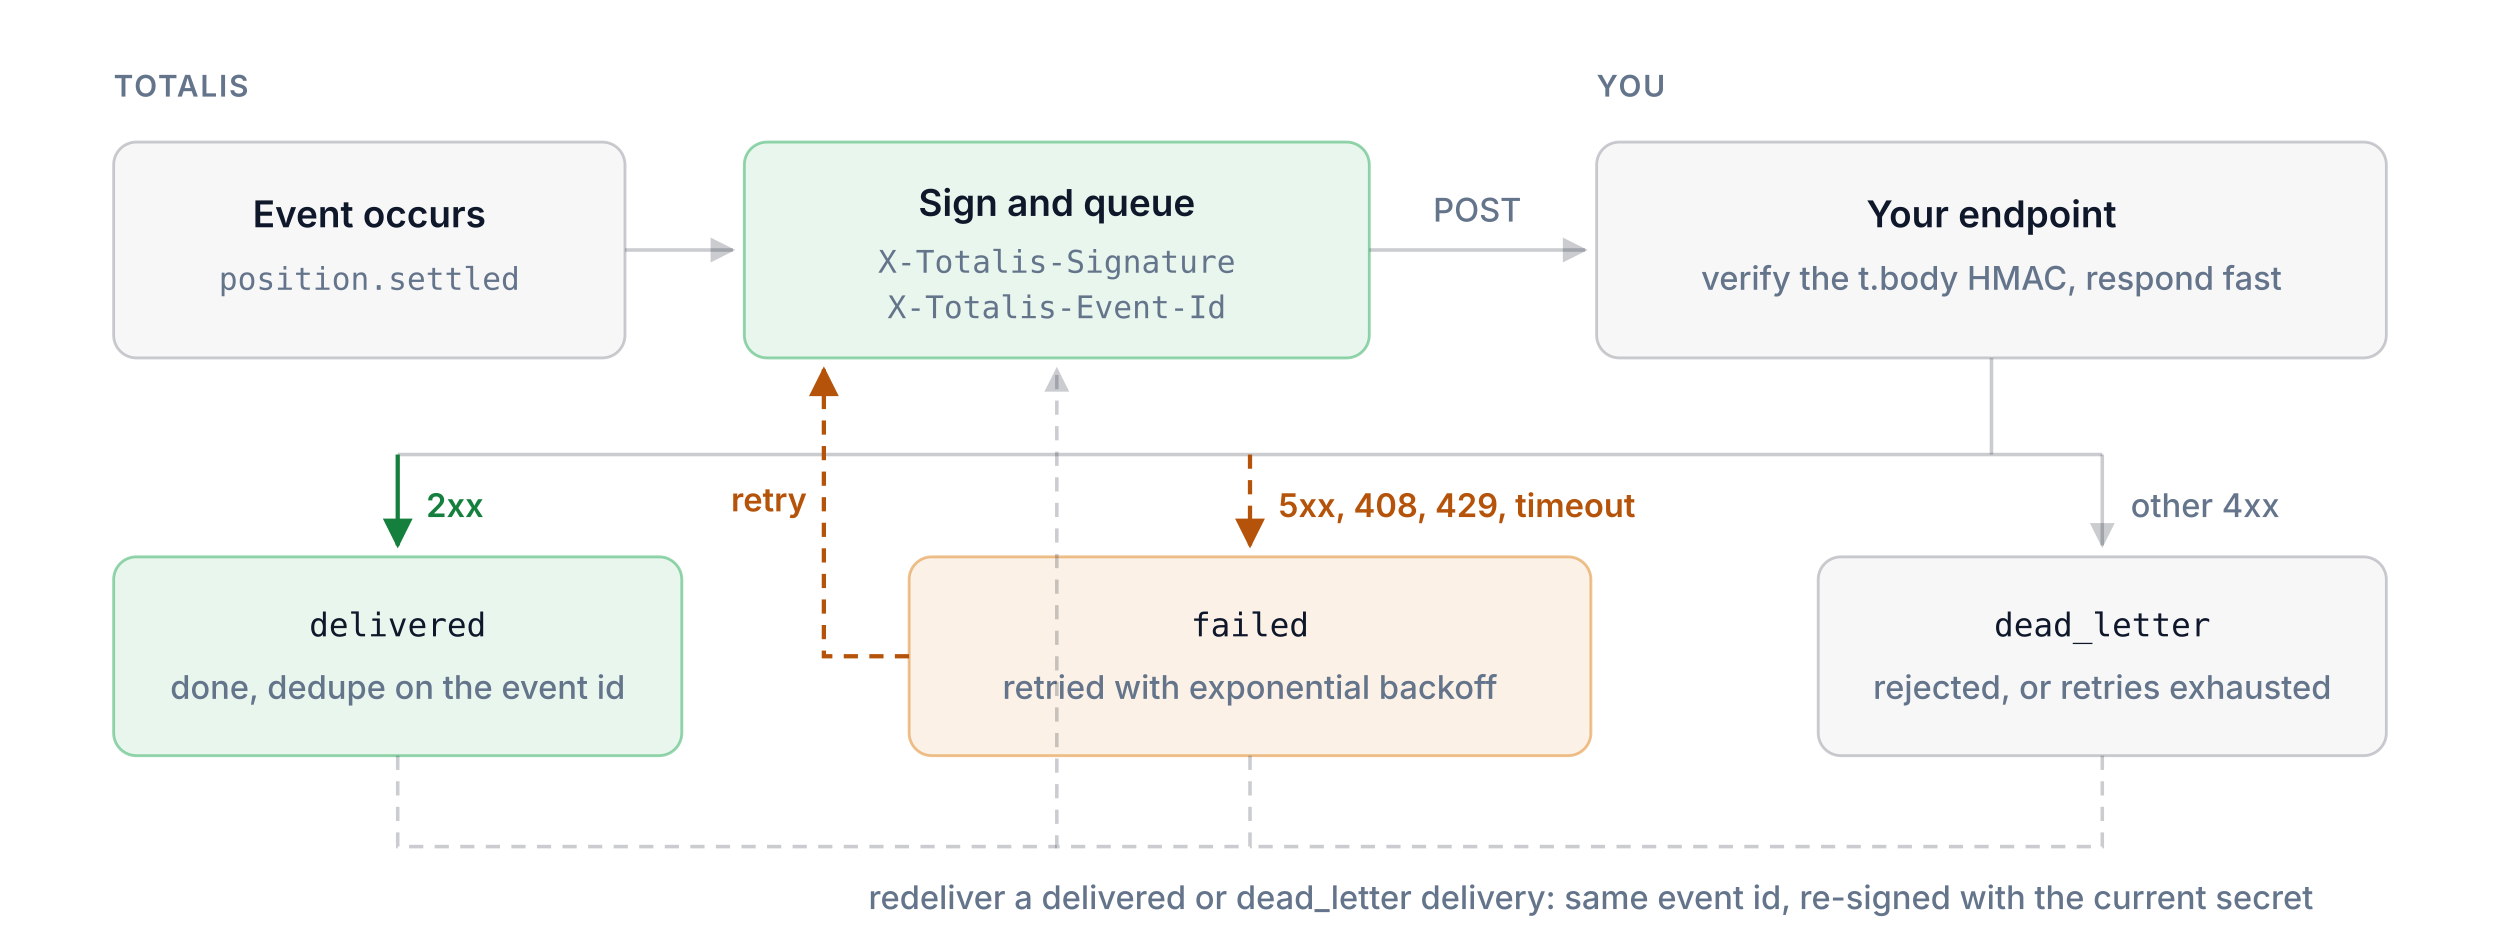
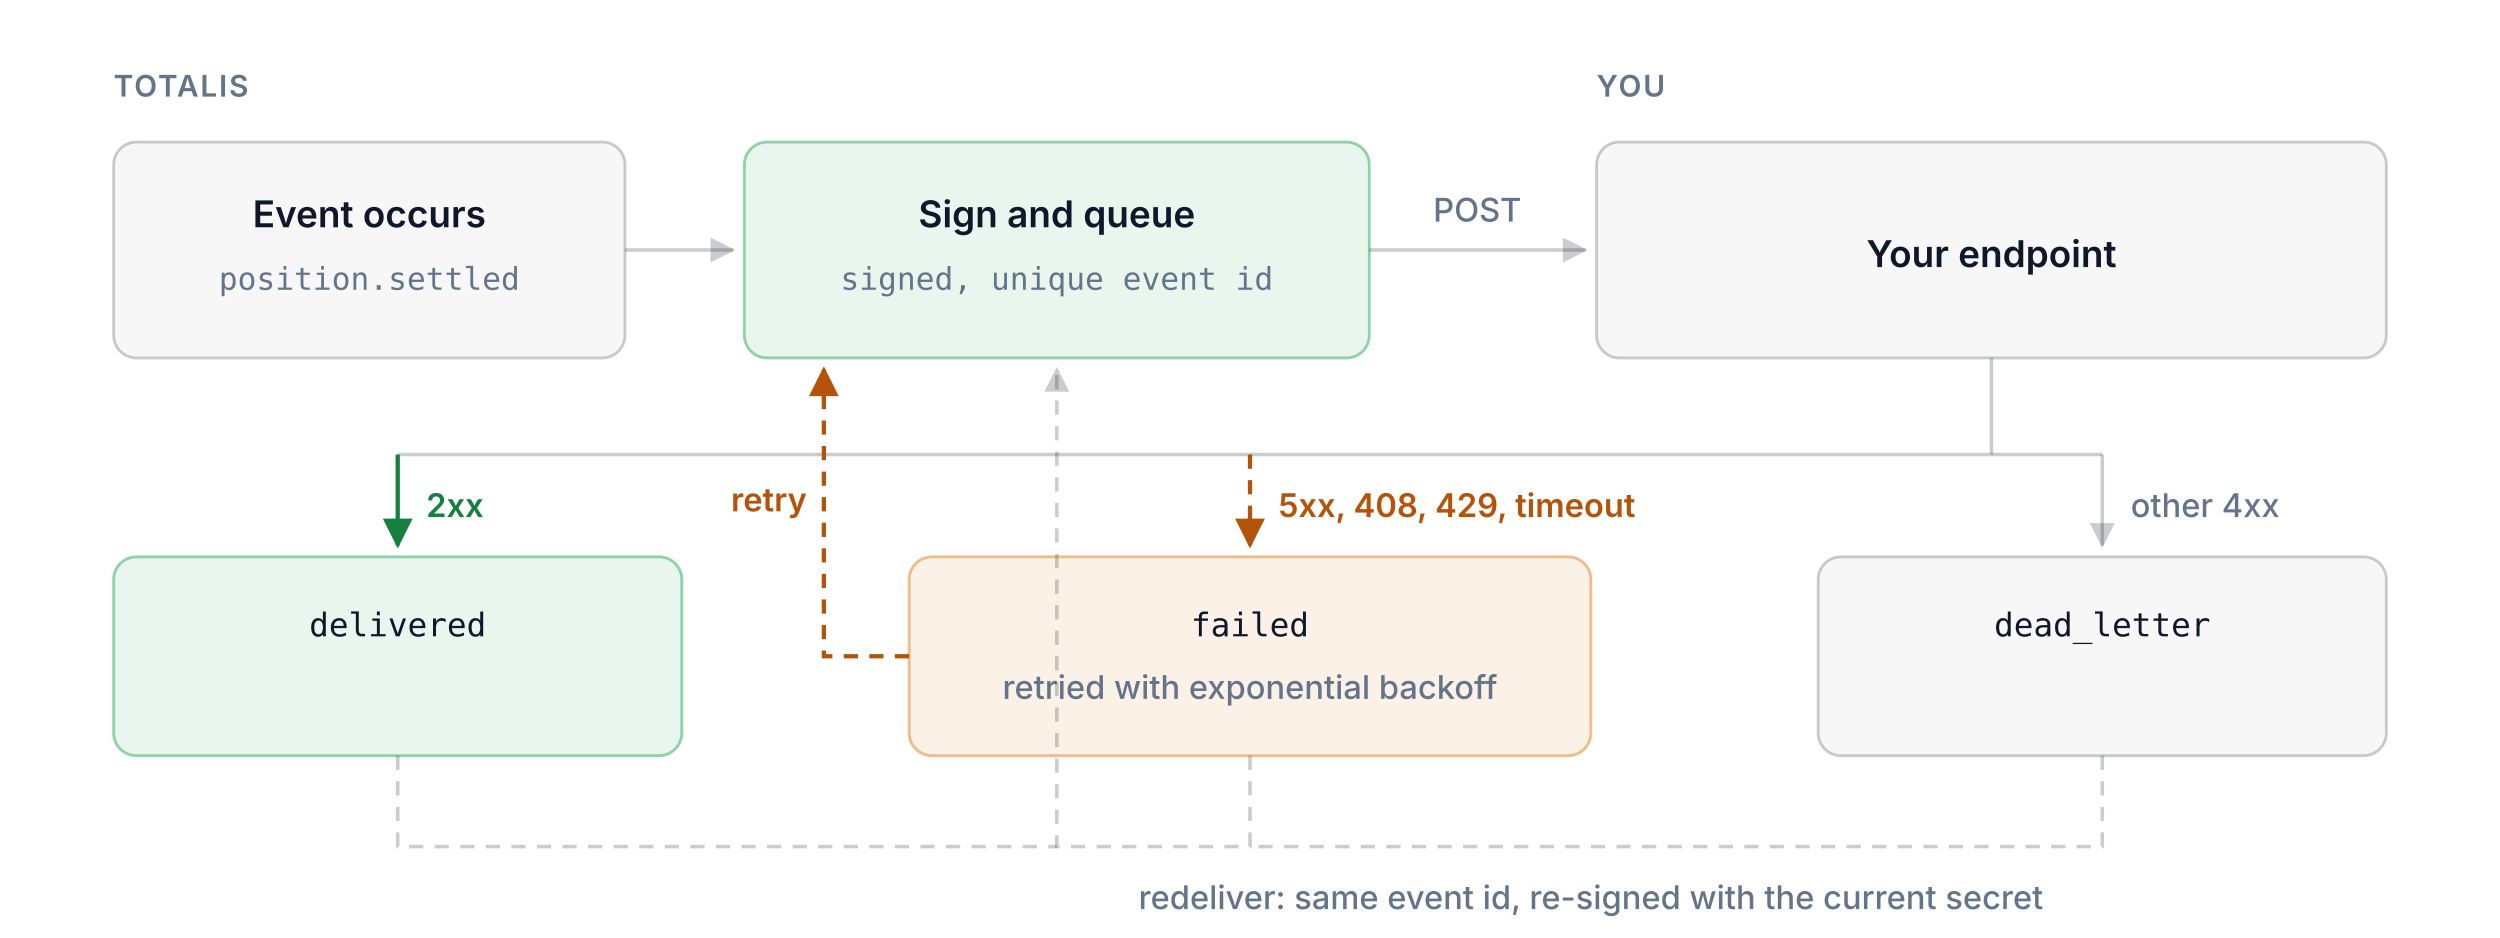
<svg xmlns="http://www.w3.org/2000/svg" viewBox="0 0 880 330" role="img" aria-labelledby="webhooks-title" width="880" height="330">
  <style>
    .dg-node { fill: rgba(15, 23, 42, 0.035); stroke: rgba(15, 23, 42, 0.22); stroke-width: 1; }
    .dg-node-accent { fill: rgba(22, 163, 74, 0.1); stroke: rgba(22, 163, 74, 0.45); stroke-width: 1; }
    .dg-node-warn { fill: rgba(217, 119, 6, 0.1); stroke: rgba(217, 119, 6, 0.45); stroke-width: 1; }
    .dg-group { fill: none; stroke: rgba(15, 23, 42, 0.12); stroke-width: 1; stroke-dasharray: 4 4; }
    .dg-line { stroke: rgba(15, 23, 42, 0.22); stroke-width: 1.25; fill: none; }
    .dg-line-accent { stroke: #15803d; stroke-width: 1.5; fill: none; }
    .dg-line-dashed { stroke: rgba(15, 23, 42, 0.22); stroke-width: 1.25; stroke-dasharray: 5 4; fill: none; }
    .dg-line-warn { stroke: #b45309; stroke-width: 1.5; stroke-dasharray: 5 4; fill: none; }
    .dg-t { fill: #0f172a; font-size: 13px; font-weight: 600; }
    .dg-t-sm { fill: #0f172a; font-size: 11.5px; font-weight: 500; }
    .dg-t-dim { fill: #64748b; font-size: 11.5px; font-weight: 500; }
    .dg-t-mono { fill: #0f172a; font-family: ui-monospace, SFMono-Regular, "SF Mono", Menlo, monospace; font-size: 11.5px; font-weight: 500; }
    .dg-t-mono-dim { fill: #64748b; font-family: ui-monospace, SFMono-Regular, "SF Mono", Menlo, monospace; font-size: 11px; font-weight: 500; }
    .dg-t-accent { fill: #15803d; font-size: 11.5px; font-weight: 600; }
    .dg-t-warn { fill: #b45309; font-size: 11.5px; font-weight: 600; }
    .dg-t-label { fill: #64748b; font-size: 10.5px; font-weight: 600; letter-spacing: 0.06em; text-transform: uppercase; }
    .dg-arrow { fill: rgba(15, 23, 42, 0.22); }
    .dg-arrow-accent { fill: #15803d; }
    .dg-arrow-warn { fill: #b45309; }
    text { font-family: ui-sans-serif, system-ui, -apple-system, "Segoe UI", sans-serif; }
  </style>
  <defs>
    <marker id="wh-a" viewBox="0 0 10 10" refX="9" refY="5" markerWidth="7" markerHeight="7" orient="auto-start-reverse">
      <path d="M 0 0 L 10 5 L 0 10 z" class="dg-arrow" />
    </marker>
    <marker id="wh-g" viewBox="0 0 10 10" refX="9" refY="5" markerWidth="7" markerHeight="7" orient="auto-start-reverse">
      <path d="M 0 0 L 10 5 L 0 10 z" class="dg-arrow-accent" />
    </marker>
    <marker id="wh-w" viewBox="0 0 10 10" refX="9" refY="5" markerWidth="7" markerHeight="7" orient="auto-start-reverse">
      <path d="M 0 0 L 10 5 L 0 10 z" class="dg-arrow-warn" />
    </marker>
  </defs>
  <text x="40" y="34" class="dg-t-label">TOTALIS</text>
  <text x="562" y="34" class="dg-t-label">YOU</text>
  <rect x="40" y="50" width="180" height="76" rx="8" class="dg-node" />
  <text x="130" y="80" class="dg-t" text-anchor="middle">Event occurs</text>
  <text x="130" y="102" class="dg-t-mono-dim" text-anchor="middle">position.settled</text>
  <path d="M 220 88 L 258 88" class="dg-line" marker-end="url(#wh-a)" />
  <rect x="262" y="50" width="220" height="76" rx="8" class="dg-node-accent" />
-   <text x="372" y="76" class="dg-t" text-anchor="middle">Sign and queue</text>
-   <text x="372" y="96" class="dg-t-mono-dim" text-anchor="middle">X-Totalis-Signature</text>
-   <text x="372" y="112" class="dg-t-mono-dim" text-anchor="middle">X-Totalis-Event-Id</text>
+   <text x="372" y="80" class="dg-t" text-anchor="middle">Sign and queue</text>
+   <text x="372" y="102" class="dg-t-mono-dim" text-anchor="middle">signed, unique event id</text>
  <path d="M 482 88 L 558 88" class="dg-line" marker-end="url(#wh-a)" />
  <text x="520" y="78" class="dg-t-dim" text-anchor="middle">POST</text>
  <rect x="562" y="50" width="278" height="76" rx="8" class="dg-node" />
-   <text x="701" y="80" class="dg-t" text-anchor="middle">Your endpoint</text>
-   <text x="701" y="102" class="dg-t-dim" text-anchor="middle">verify the t.body HMAC, respond fast</text>
+   <text x="701" y="94" class="dg-t" text-anchor="middle">Your endpoint</text>
  <path d="M 701 126 L 701 160" class="dg-line" />
  <path d="M 140 160 L 740 160" class="dg-line" />
  <path d="M 140 160 L 140 192" class="dg-line-accent" marker-end="url(#wh-g)" />
  <path d="M 440 160 L 440 192" class="dg-line-warn" marker-end="url(#wh-w)" />
  <path d="M 740 160 L 740 192" class="dg-line" marker-end="url(#wh-a)" />
  <text x="150" y="182" class="dg-t-accent">2xx</text>
  <text x="450" y="182" class="dg-t-warn">5xx, 408, 429, timeout</text>
  <text x="750" y="182" class="dg-t-dim">other 4xx</text>
  <rect x="40" y="196" width="200" height="70" rx="8" class="dg-node-accent" />
  <text x="140" y="224" class="dg-t-mono" text-anchor="middle">delivered</text>
-   <text x="140" y="246" class="dg-t-dim" text-anchor="middle">done, dedupe on the event id</text>
  <rect x="320" y="196" width="240" height="70" rx="8" class="dg-node-warn" />
  <text x="440" y="224" class="dg-t-mono" text-anchor="middle">failed</text>
  <text x="440" y="246" class="dg-t-dim" text-anchor="middle">retried with exponential backoff</text>
  <rect x="640" y="196" width="200" height="70" rx="8" class="dg-node" />
  <text x="740" y="224" class="dg-t-mono" text-anchor="middle">dead_letter</text>
-   <text x="740" y="246" class="dg-t-dim" text-anchor="middle">rejected, or retries exhausted</text>
  <path d="M 320 231 L 290 231 L 290 130" class="dg-line-warn" marker-end="url(#wh-w)" />
  <text x="284" y="180" class="dg-t-warn" text-anchor="end">retry</text>
  <path d="M 440 266 L 440 298 L 372 298 L 372 130" class="dg-line-dashed" marker-end="url(#wh-a)" />
  <path d="M 740 266 L 740 298 L 440 298" class="dg-line-dashed" />
  <path d="M 140 266 L 140 298 L 372 298" class="dg-line-dashed" />
-   <text x="560" y="320" class="dg-t-dim" text-anchor="middle">redeliver a delivered or dead_letter delivery: same event id, re-signed with the current secret</text>
+   <text x="560" y="320" class="dg-t-dim" text-anchor="middle">redeliver: same event id, re-signed with the current secret</text>
</svg>
